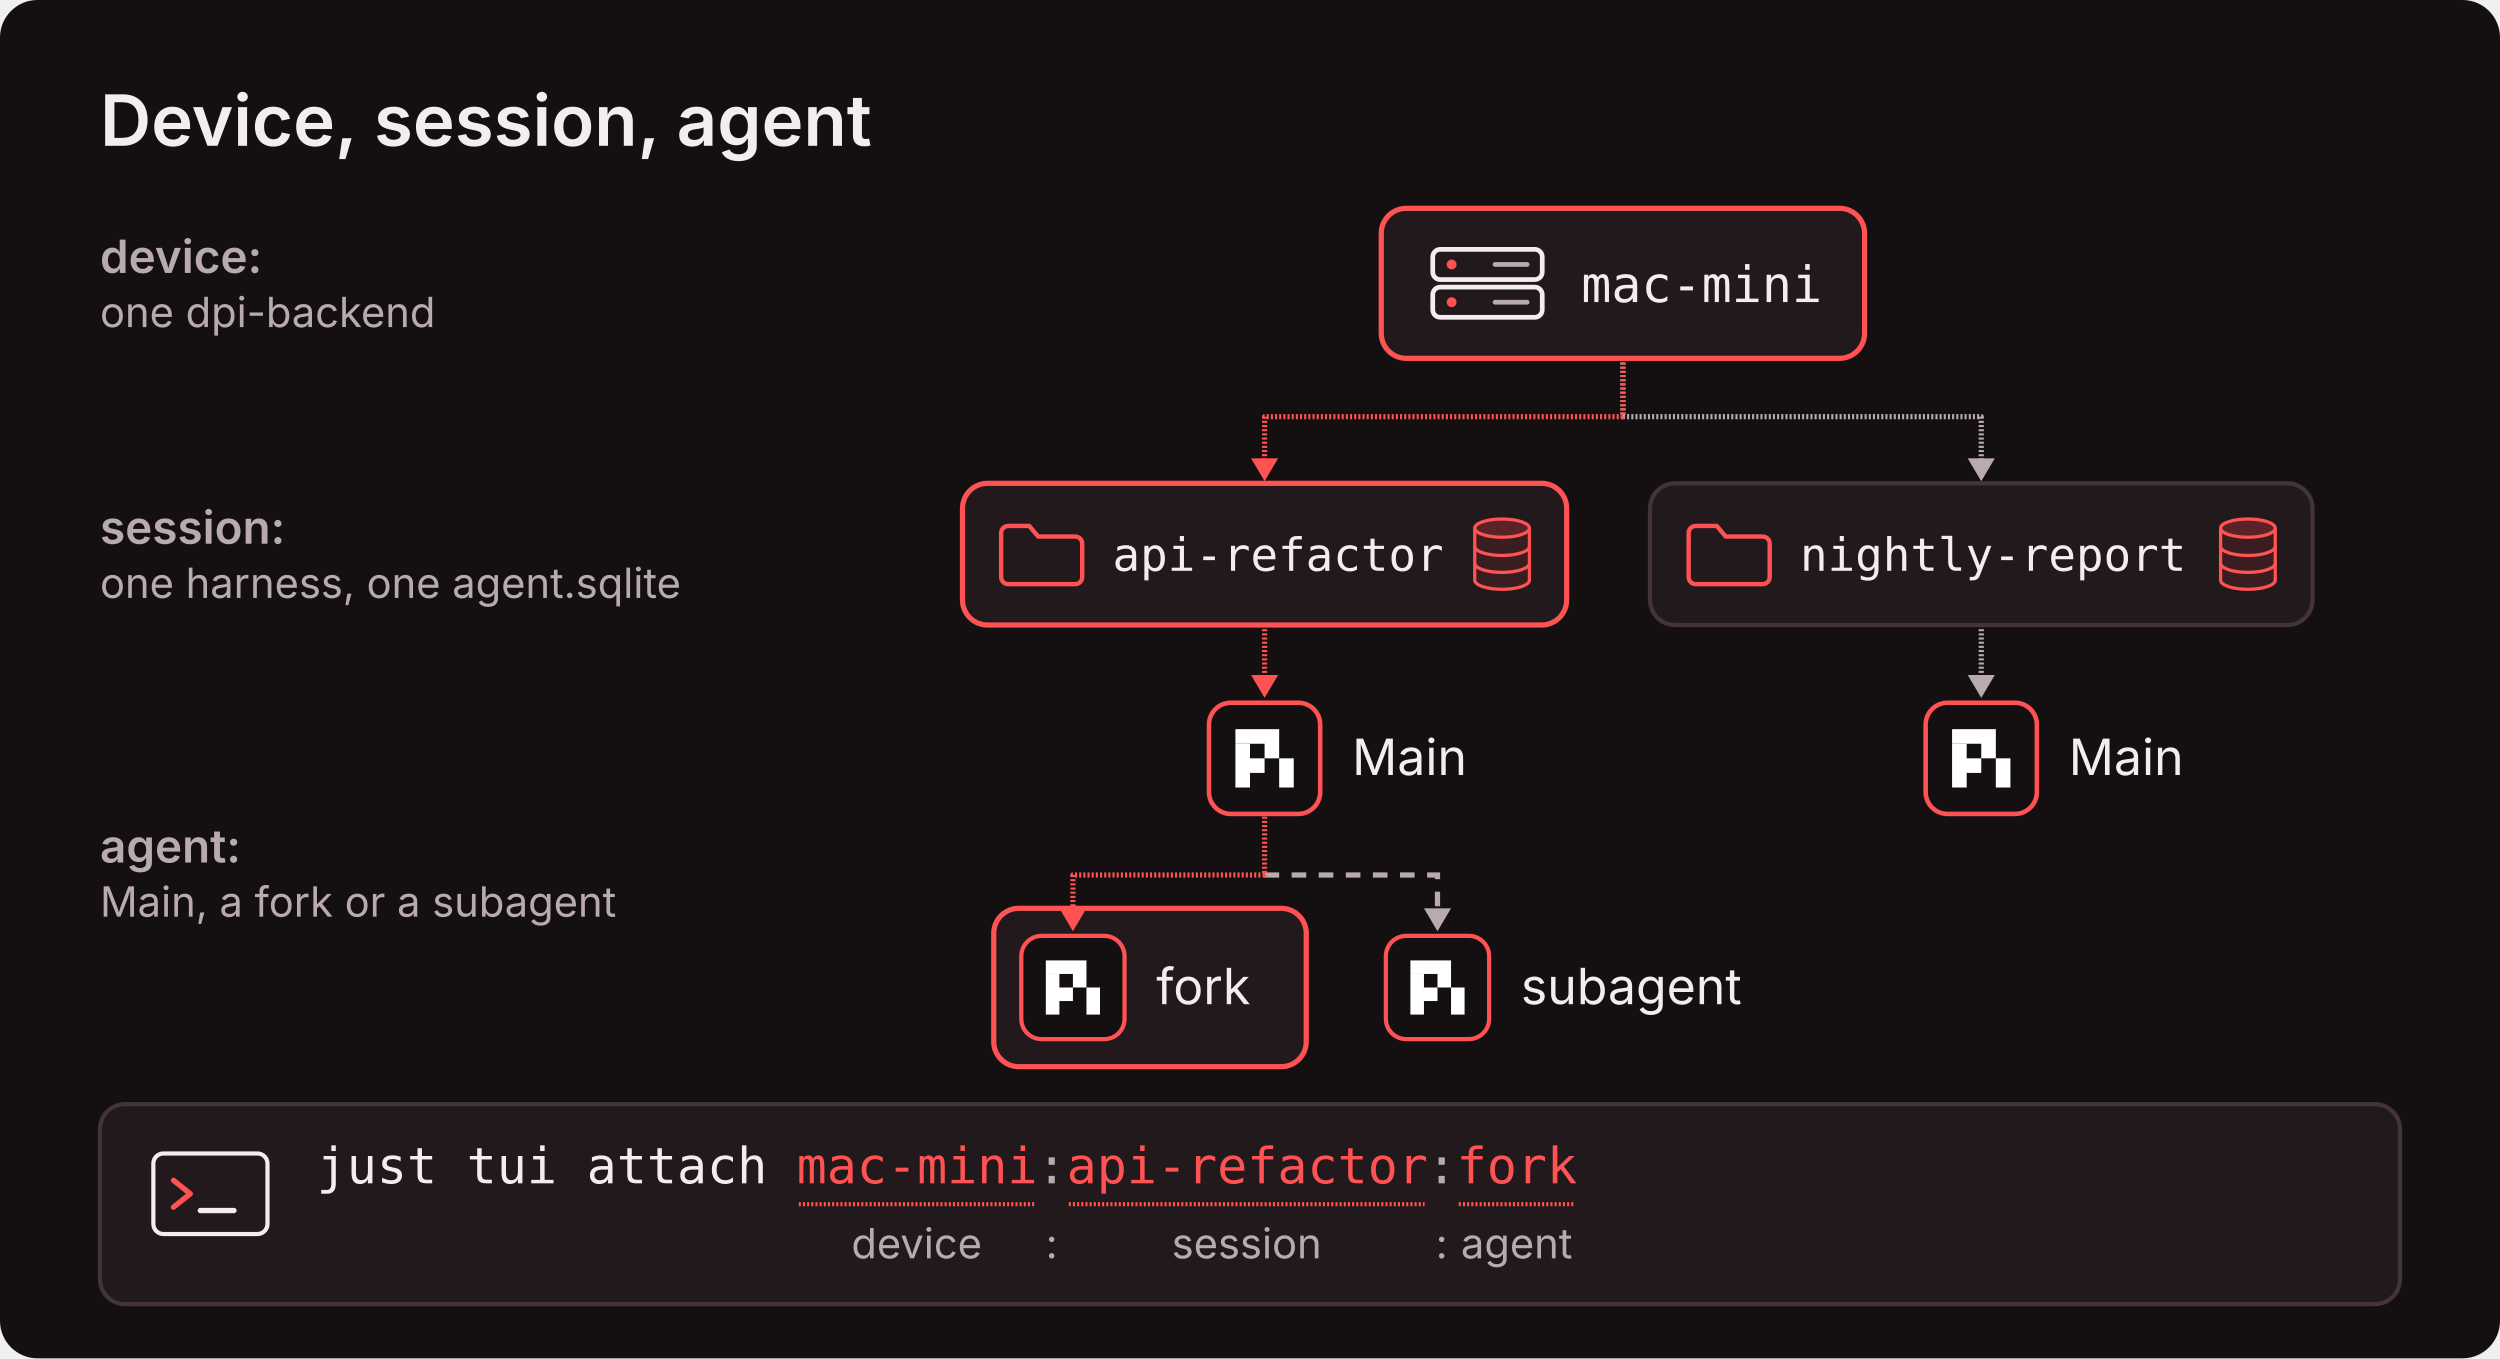
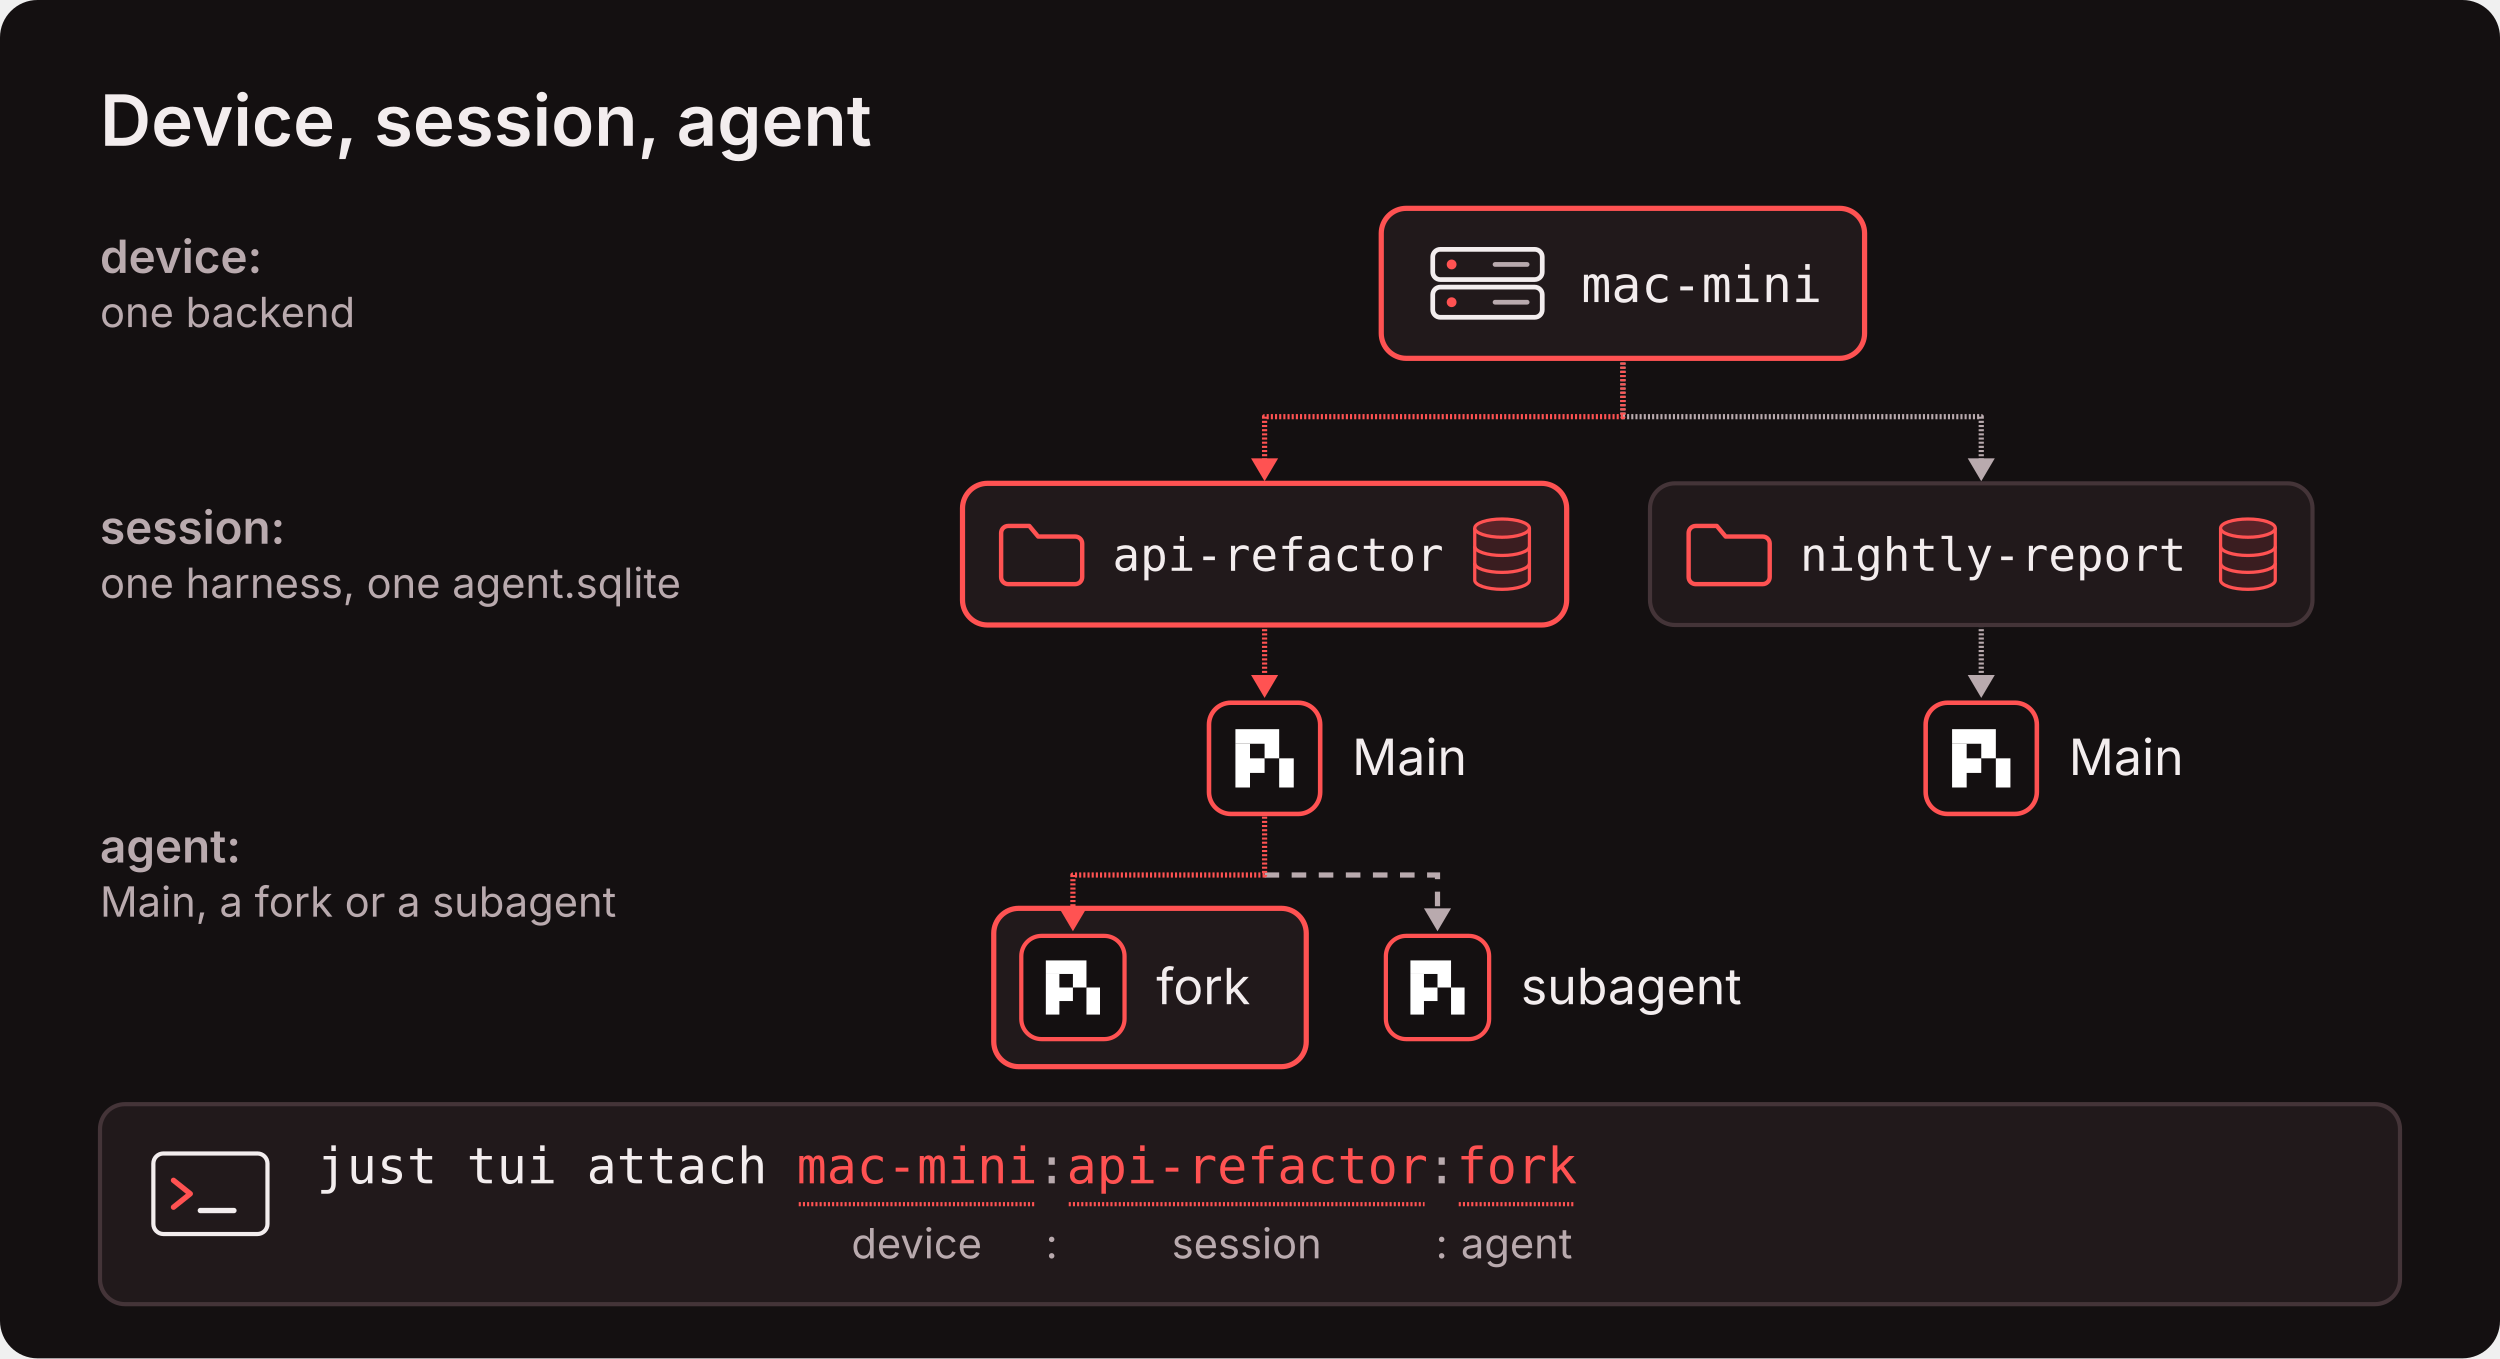
<svg xmlns="http://www.w3.org/2000/svg" viewBox="0 0 1200 652" width="1200" height="652" role="img" aria-labelledby="title desc" font-family="Inter, 'Segoe UI', Helvetica, Arial, sans-serif">
  <style>
    .a { animation-duration: 13s; animation-iteration-count: infinite; animation-timing-function: ease-in-out; }
    .ln { animation-timing-function: linear; }
    .x { transform-box: fill-box; transform-origin: center; }
    @keyframes dev { 0%, 1% { opacity: 0; transform: translateY(8px) } 5%, 96% { opacity: 1; transform: translateY(0) } 100% { opacity: 0; transform: translateY(0) } }
    @keyframes lv0 { 0%, 2% { opacity: 0 } 6%, 96% { opacity: 1 } 100% { opacity: 0 } }
    @keyframes c_da { 0%, 6% { stroke-dashoffset: 1; stroke: #B9AAAE } 11%, 53% { stroke-dashoffset: 0; stroke: #B9AAAE } 55%, 96% { stroke-dashoffset: 0; stroke: #FF5252 } 100% { stroke-dashoffset: 1; stroke: #B9AAAE } }
    @keyframes c_dn { 0%, 6% { stroke-dashoffset: 1 } 11%, 96% { stroke-dashoffset: 0 } 100% { stroke-dashoffset: 1 } }
    @keyframes h_da { 0%, 10.5% { opacity: 0; fill: #B9AAAE } 11.5%, 53% { opacity: 1; fill: #B9AAAE } 55%, 96% { opacity: 1; fill: #FF5252 } 100% { opacity: 0; fill: #B9AAAE } }
    @keyframes h_dn { 0%, 10.5% { opacity: 0 } 11.5%, 96% { opacity: 1 } 100% { opacity: 0 } }
    @keyframes s0 { 0%, 10% { opacity: 0; transform: translateY(8px) } 14%, 96% { opacity: 1; transform: translateY(0) } 100% { opacity: 0; transform: translateY(0) } }
    @keyframes s1 { 0%, 11% { opacity: 0; transform: translateY(8px) } 15%, 96% { opacity: 1; transform: translateY(0) } 100% { opacity: 0; transform: translateY(0) } }
    @keyframes lv1 { 0%, 11.5% { opacity: 0 } 15.5%, 96% { opacity: 1 } 100% { opacity: 0 } }
    @keyframes c_sm0 { 0%, 15% { stroke-dashoffset: 1; stroke: #B9AAAE } 18.5%, 59% { stroke-dashoffset: 0; stroke: #B9AAAE } 61%, 96% { stroke-dashoffset: 0; stroke: #FF5252 } 100% { stroke-dashoffset: 1; stroke: #B9AAAE } }
    @keyframes c_sm1 { 0%, 15% { stroke-dashoffset: 1 } 18.5%, 96% { stroke-dashoffset: 0 } 100% { stroke-dashoffset: 1 } }
    @keyframes h_sm0 { 0%, 18% { opacity: 0; fill: #B9AAAE } 19%, 59% { opacity: 1; fill: #B9AAAE } 61%, 96% { opacity: 1; fill: #FF5252 } 100% { opacity: 0; fill: #B9AAAE } }
    @keyframes h_sm1 { 0%, 18% { opacity: 0 } 19%, 96% { opacity: 1 } 100% { opacity: 0 } }
    @keyframes m0 { 0%, 18% { opacity: 0; transform: translateY(8px) } 22%, 96% { opacity: 1; transform: translateY(0) } 100% { opacity: 0; transform: translateY(0) } }
    @keyframes m1 { 0%, 18.5% { opacity: 0; transform: translateY(8px) } 22.5%, 96% { opacity: 1; transform: translateY(0) } 100% { opacity: 0; transform: translateY(0) } }
    @keyframes lv2 { 0%, 19% { opacity: 0 } 23%, 96% { opacity: 1 } 100% { opacity: 0 } }
    @keyframes c_fk { 0%, 23% { stroke-dashoffset: 1 } 27%, 96% { stroke-dashoffset: 0 } 100% { stroke-dashoffset: 1 } }
    @keyframes h_fk { 0%, 26.5% { opacity: 0 } 27.5%, 96% { opacity: 1 } 100% { opacity: 0 } }
    @keyframes c_sub { 0%, 23% { opacity: 0 } 27%, 96% { opacity: 1 } 100% { opacity: 0 } }
    @keyframes k0 { 0%, 26% { opacity: 0; transform: translateY(8px) } 30%, 96% { opacity: 1; transform: translateY(0) } 100% { opacity: 0; transform: translateY(0) } }
    @keyframes k1 { 0%, 27% { opacity: 0; transform: translateY(8px) } 31%, 96% { opacity: 1; transform: translateY(0) } 100% { opacity: 0; transform: translateY(0) } }
    @keyframes strip { 0%, 31.5% { opacity: 0; transform: translateY(10px) } 34.5%, 96% { opacity: 1; transform: translateY(0) } 100% { opacity: 0; transform: translateY(0) } }
    @keyframes t0 { 0%, 35% { opacity: 0 } 35.8%, 96% { opacity: 1 } 100% { opacity: 0 } }
    @keyframes t1 { 0%, 36.2% { opacity: 0 } 37%, 96% { opacity: 1 } 100% { opacity: 0 } }
    @keyframes t2 { 0%, 37.4% { opacity: 0 } 38.2%, 96% { opacity: 1 } 100% { opacity: 0 } }
    @keyframes t3 { 0%, 38.8% { opacity: 0 } 39.6%, 96% { opacity: 1 } 100% { opacity: 0 } }
    @keyframes t4 { 0%, 40% { opacity: 0 } 40.8%, 96% { opacity: 1 } 100% { opacity: 0 } }
    @keyframes t5 { 0%, 41.2% { opacity: 0 } 42%, 96% { opacity: 1 } 100% { opacity: 0 } }
    @keyframes t6 { 0%, 42.6% { opacity: 0 } 43.4%, 96% { opacity: 1 } 100% { opacity: 0 } }
    @keyframes t7 { 0%, 43.8% { opacity: 0 } 44.6%, 96% { opacity: 1 } 100% { opacity: 0 } }
    @keyframes seg0 { 0%, 47% { fill: #F3EDEE } 49%, 96% { fill: #FF5252 } 100% { fill: #F3EDEE } }
    @keyframes ul0 { 0%, 47% { opacity: 0; stroke-dashoffset: 1 } 47.3% { opacity: 1; stroke-dashoffset: 1 } 49%, 96% { opacity: 1; stroke-dashoffset: 0 } 100% { opacity: 0; stroke-dashoffset: 0 } }
    @keyframes an0 { 0%, 47.5% { opacity: 0 } 49.5%, 96% { opacity: 1 } 100% { opacity: 0 } }
    @keyframes seg1 { 0%, 53% { fill: #F3EDEE } 55%, 96% { fill: #FF5252 } 100% { fill: #F3EDEE } }
    @keyframes ul1 { 0%, 53% { opacity: 0; stroke-dashoffset: 1 } 53.3% { opacity: 1; stroke-dashoffset: 1 } 55%, 96% { opacity: 1; stroke-dashoffset: 0 } 100% { opacity: 0; stroke-dashoffset: 0 } }
    @keyframes an1 { 0%, 53.5% { opacity: 0 } 55.5%, 96% { opacity: 1 } 100% { opacity: 0 } }
    @keyframes seg2 { 0%, 59% { fill: #F3EDEE } 61%, 96% { fill: #FF5252 } 100% { fill: #F3EDEE } }
    @keyframes ul2 { 0%, 59% { opacity: 0; stroke-dashoffset: 1 } 59.3% { opacity: 1; stroke-dashoffset: 1 } 61%, 96% { opacity: 1; stroke-dashoffset: 0 } 100% { opacity: 0; stroke-dashoffset: 0 } }
    @keyframes an2 { 0%, 59.5% { opacity: 0 } 61.5%, 96% { opacity: 1 } 100% { opacity: 0 } }
    @keyframes dev_hl { 0%, 47% { stroke: #443438 } 49%, 96% { stroke: #FF5252 } 100% { stroke: #443438 } }
    @keyframes s0_hl { 0%, 53% { stroke: #443438 } 55%, 96% { stroke: #FF5252 } 100% { stroke: #443438 } }
    @keyframes fork_hl { 0%, 59% { opacity: 0 } 61%, 96% { opacity: 1 } 100% { opacity: 0 } }
    @media (prefers-reduced-motion: reduce) { * { animation: none !important; } }
  </style>
  <defs>
    <symbol id="g-server" viewBox="0 0 64 44">
      <rect x="3" y="4" width="58" height="16" rx="4" fill="#21191B" stroke="#F3EDEE" stroke-width="2.5" />
      <rect x="3" y="24" width="58" height="16" rx="4" fill="#21191B" stroke="#F3EDEE" stroke-width="2.5" />
      <circle cx="13" cy="12" r="2.6" fill="#FF5252" />
      <circle cx="13" cy="32" r="2.6" fill="#FF5252" />
      <path d="M 36 12 H53 M 36 32 H53" stroke="#B9AAAE" stroke-width="2.5" stroke-linecap="round" />
    </symbol>
    <symbol id="g-folder" viewBox="0 0 52 40">
      <path d="M 3 8 A4 4 0 0 1 7 4 H19 L24 10 H45 A4 4 0 0 1 49 14 V33 A4 4 0 0 1 45 37 H7 A4 4 0 0 1 3 33 Z" fill="#21191B" stroke="#FF5252" stroke-width="2.5" stroke-linejoin="round" />
    </symbol>
    <symbol id="g-db" viewBox="0 0 48 60">
      <path d="M 3 10 V50 A21 7 0 0 0 45 50 V10" fill="#3A1D20" stroke="#FF5252" stroke-width="2.5" />
      <ellipse cx="24" cy="10" rx="21" ry="7" fill="#5A2328" stroke="#FF5252" stroke-width="2.5" />
      <path d="M 3 24 A21 7 0 0 0 45 24 M 3 37 A21 7 0 0 0 45 37" fill="none" stroke="#FF5252" stroke-width="2.5" />
    </symbol>
    <symbol id="g-pi" viewBox="0 0 64 64">
      <rect x="1.5" y="1.5" width="61" height="61" rx="12" fill="#141011" stroke="#FF5252" stroke-width="2.5" />
      <g fill="#FFFFFF" transform="translate(16 16) scale(8)">
        <path d="M 0 0H3V2H2V1H0Z" />
        <path d="M 0 1H1V2H2V3H1V4H0Z" />
        <path d="M 3 2H4V4H3Z" />
      </g>
    </symbol>
    <symbol id="g-terminal" viewBox="0 0 72 52">
      <rect x="2" y="2" width="68" height="48" rx="6" fill="#21191B" stroke="#F3EDEE" stroke-width="2.5" />
      <path d="M 14 18 L24 26 L14 34" fill="none" stroke="#FF5252" stroke-width="3.2" stroke-linecap="round" stroke-linejoin="round" />
      <path d="M 30 36 H50" stroke="#F3EDEE" stroke-width="3.2" stroke-linecap="round" />
    </symbol>
  </defs>
  <rect width="1200" height="652" rx="18" fill="#141011" />
  <text x="48" y="70" font-size="34" font-weight="600" fill="#F3EDEE">Device, session, agent</text>
  <g class="a" style="animation-name: lv0">
    <text x="48" y="131" font-size="22" font-weight="600" fill="#B9AAAE">device:</text>
-     <text x="48" y="157" font-size="20" fill="#B9AAAE">one dpi-backend</text>
+     <text x="48" y="157" font-size="20" fill="#B9AAAE">one backend</text>
  </g>
  <g class="a" style="animation-name: lv1">
    <text x="48" y="261" font-size="22" font-weight="600" fill="#B9AAAE">session:</text>
    <text x="48" y="287" font-size="20" fill="#B9AAAE">one harness, one agent.sqlite</text>
  </g>
  <g class="a" style="animation-name: lv2">
    <text x="48" y="414" font-size="22" font-weight="600" fill="#B9AAAE">agent:</text>
    <text x="48" y="440" font-size="20" fill="#B9AAAE">Main, a fork or a subagent</text>
  </g>
  <rect class="a" style="animation-name: fork_hl" x="477" y="436" width="150" height="76" rx="12" fill="#21191B" stroke="#FF5252" stroke-width="2.5" />
  <path class="a ln" style="animation-name: c_dn" d="M 779 172 V200 H951 V223" pathLength="1" stroke-dasharray="1 1" fill="none" stroke="#B9AAAE" stroke-width="2.5" stroke-linejoin="round" />
  <path class="a ln" style="animation-name: c_da" d="M 779 172 V200 H607 V223" pathLength="1" stroke-dasharray="1 1" fill="none" stroke="#FF5252" stroke-width="2.5" stroke-linejoin="round" />
  <path class="a" style="animation-name: h_dn" d="M 944.5 220 L951 231 L957.5 220 Z" fill="#B9AAAE" />
  <path class="a" style="animation-name: h_da" d="M 600.5 220 L607 231 L613.5 220 Z" fill="#FF5252" />
  <path class="a ln" style="animation-name: c_sm0" d="M 607 300 V327" pathLength="1" stroke-dasharray="1 1" fill="none" stroke="#FF5252" stroke-width="2.5" />
  <path class="a ln" style="animation-name: c_sm1" d="M 951 300 V327" pathLength="1" stroke-dasharray="1 1" fill="none" stroke="#B9AAAE" stroke-width="2.5" />
  <path class="a" style="animation-name: h_sm0" d="M 600.5 324 L607 335 L613.5 324 Z" fill="#FF5252" />
  <path class="a" style="animation-name: h_sm1" d="M 944.5 324 L951 335 L957.5 324 Z" fill="#B9AAAE" />
  <g class="a" style="animation-name: c_sub">
    <path d="M 607 420 H690 V439" fill="none" stroke="#B9AAAE" stroke-width="2.5" stroke-dasharray="7 6" />
    <path d="M 683.5 436 L690 447 L696.5 436 Z" fill="#B9AAAE" />
  </g>
  <path class="a ln" style="animation-name: c_fk" d="M 607 392 V420 H515 V439" pathLength="1" stroke-dasharray="1 1" fill="none" stroke="#FF5252" stroke-width="2.5" stroke-linejoin="round" />
  <path class="a" style="animation-name: h_fk" d="M 508.5 436 L515 447 L521.5 436 Z" fill="#FF5252" />
  <g class="a" style="animation-name: dev">
    <rect class="a" style="animation-name: dev_hl" x="663" y="100" width="232" height="72" rx="12" fill="#21191B" stroke="#FF5252" stroke-width="2.5" />
    <use href="#g-server" x="685" y="116" width="58" height="40" />
    <text x="759" y="145" font-family="'JetBrains Mono', 'SF Mono', Menlo, Consolas, monospace" font-size="24" fill="#F3EDEE">mac-mini</text>
  </g>
  <g class="a" style="animation-name: s0">
    <rect class="a" style="animation-name: s0_hl" x="462" y="232" width="290" height="68" rx="12" fill="#21191B" stroke="#FF5252" stroke-width="2.5" />
    <use href="#g-folder" x="478" y="249" width="44" height="34" />
    <text x="534" y="274" font-family="'JetBrains Mono', 'SF Mono', Menlo, Consolas, monospace" font-size="22" fill="#F3EDEE">api-refactor</text>
    <use href="#g-db" x="706" y="247" width="30" height="38" />
  </g>
  <g class="a" style="animation-name: s1">
    <rect x="792" y="232" width="318" height="68" rx="12" fill="#21191B" stroke="#443438" stroke-width="2" />
    <use href="#g-folder" x="808" y="249" width="44" height="34" />
    <text x="864" y="274" font-family="'JetBrains Mono', 'SF Mono', Menlo, Consolas, monospace" font-size="22" fill="#F3EDEE">nightly-report</text>
    <use href="#g-db" x="1064" y="247" width="30" height="38" />
  </g>
  <g class="a" style="animation-name: m0">
    <use href="#g-pi" x="579" y="336" width="56" height="56" />
    <text x="649" y="372" font-size="24" fill="#F3EDEE">Main</text>
  </g>
  <g class="a" style="animation-name: m1">
    <use href="#g-pi" x="923" y="336" width="56" height="56" />
    <text x="993" y="372" font-size="24" fill="#F3EDEE">Main</text>
  </g>
  <g class="a" style="animation-name: k0">
    <use href="#g-pi" x="489" y="448" width="52" height="52" />
    <text x="555" y="482" font-size="24" fill="#F3EDEE">fork</text>
  </g>
  <g class="a" style="animation-name: k1">
    <use href="#g-pi" x="664" y="448" width="52" height="52" />
    <text x="730" y="482" font-size="24" fill="#F3EDEE">subagent</text>
  </g>
  <g class="a" style="animation-name: strip">
    <rect x="48" y="530" width="1104" height="96" rx="12" fill="#21191B" stroke="#443438" stroke-width="2" />
    <use href="#g-terminal" x="72" y="552" width="58" height="42" />
    <text class="a" style="animation-name: t0" x="152" y="568" font-family="'JetBrains Mono', 'SF Mono', Menlo, Consolas, monospace" font-size="24" fill="#F3EDEE" textLength="57.6" lengthAdjust="spacing">just</text>
    <text class="a" style="animation-name: t1" x="224" y="568" font-family="'JetBrains Mono', 'SF Mono', Menlo, Consolas, monospace" font-size="24" fill="#F3EDEE" textLength="43.2" lengthAdjust="spacing">tui</text>
    <text class="a" style="animation-name: t2" x="281.6" y="568" font-family="'JetBrains Mono', 'SF Mono', Menlo, Consolas, monospace" font-size="24" fill="#F3EDEE" textLength="86.4" lengthAdjust="spacing">attach</text>
    <g class="a" style="animation-name: t3">
      <text class="a" style="animation-name: seg0" x="382.4" y="568" font-family="'JetBrains Mono', 'SF Mono', Menlo, Consolas, monospace" font-size="24" fill="#FF5252" textLength="115.2" lengthAdjust="spacing">mac-mini</text>
    </g>
    <text class="a" style="animation-name: t4" x="497.6" y="568" font-family="'JetBrains Mono', 'SF Mono', Menlo, Consolas, monospace" font-size="24" fill="#B9AAAE">:</text>
    <g class="a" style="animation-name: t5">
      <text class="a" style="animation-name: seg1" x="512" y="568" font-family="'JetBrains Mono', 'SF Mono', Menlo, Consolas, monospace" font-size="24" fill="#FF5252" textLength="172.8" lengthAdjust="spacing">api-refactor</text>
    </g>
    <text class="a" style="animation-name: t6" x="684.8" y="568" font-family="'JetBrains Mono', 'SF Mono', Menlo, Consolas, monospace" font-size="24" fill="#B9AAAE">:</text>
    <g class="a" style="animation-name: t7">
      <text class="a" style="animation-name: seg2" x="699.2" y="568" font-family="'JetBrains Mono', 'SF Mono', Menlo, Consolas, monospace" font-size="24" fill="#FF5252" textLength="57.6" lengthAdjust="spacing">fork</text>
    </g>
    <path class="a" style="animation-name: ul0" d="M 383.4 578 H496.6" pathLength="1" stroke-dasharray="1 1" stroke="#FF5252" stroke-width="2" />
    <g class="a" style="animation-name: an0">
      <text x="440" y="604" text-anchor="middle" font-size="20" fill="#B9AAAE">device</text>
    </g>
    <path class="a" style="animation-name: ul1" d="M 513 578 H683.8" pathLength="1" stroke-dasharray="1 1" stroke="#FF5252" stroke-width="2" />
    <g class="a" style="animation-name: an1">
      <text x="504.8" y="604" text-anchor="middle" font-size="20" fill="#B9AAAE">:</text>
      <text x="598.4" y="604" text-anchor="middle" font-size="20" fill="#B9AAAE">session</text>
    </g>
    <path class="a" style="animation-name: ul2" d="M 700.2 578 H755.8" pathLength="1" stroke-dasharray="1 1" stroke="#FF5252" stroke-width="2" />
    <g class="a" style="animation-name: an2">
      <text x="692" y="604" text-anchor="middle" font-size="20" fill="#B9AAAE">:</text>
      <text x="728" y="604" text-anchor="middle" font-size="20" fill="#B9AAAE">agent</text>
    </g>
  </g>
</svg>
